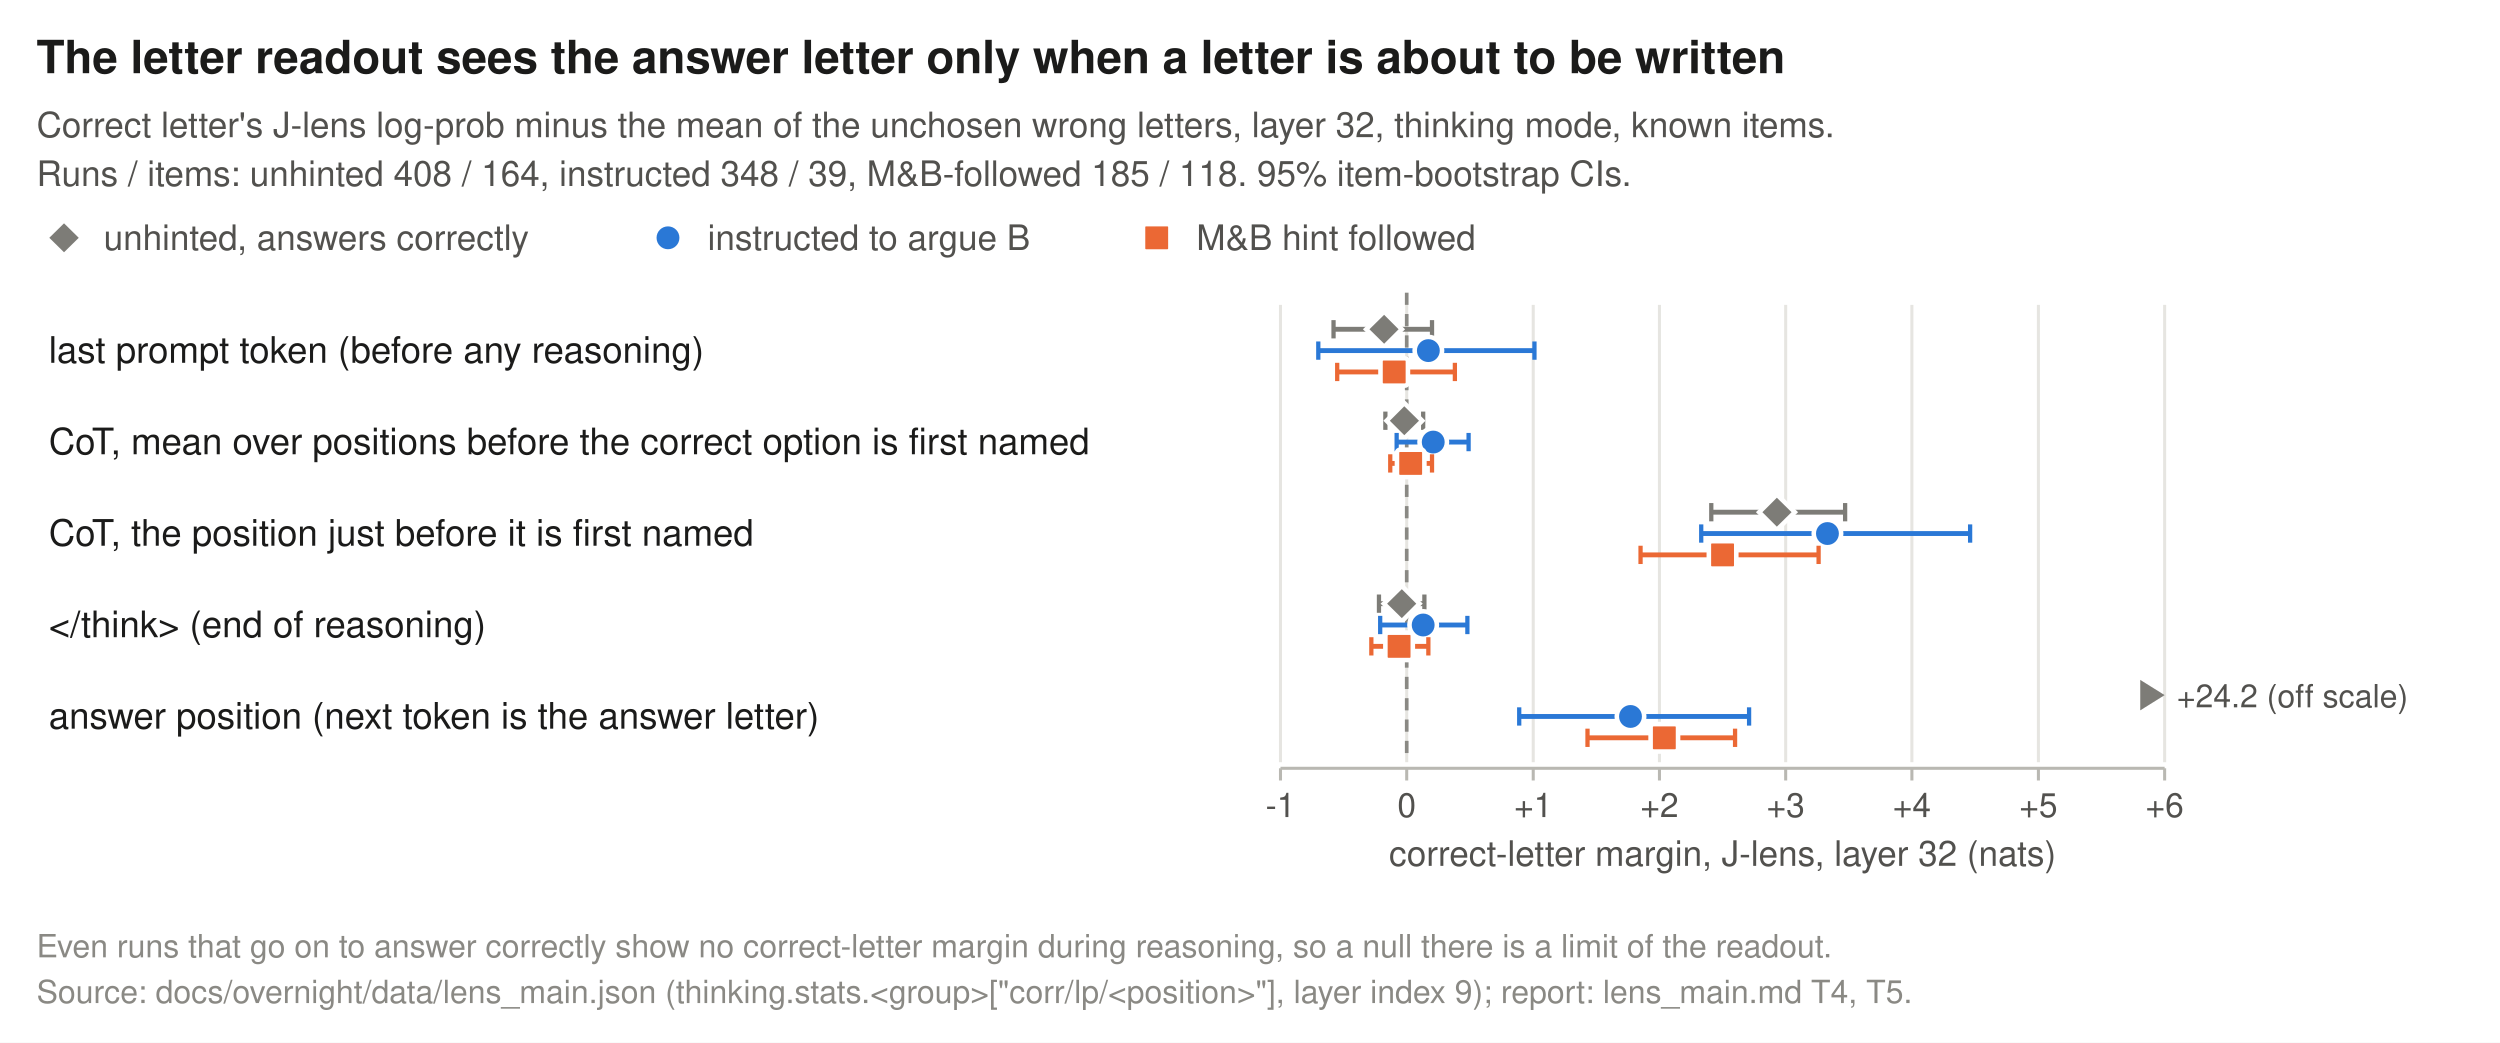
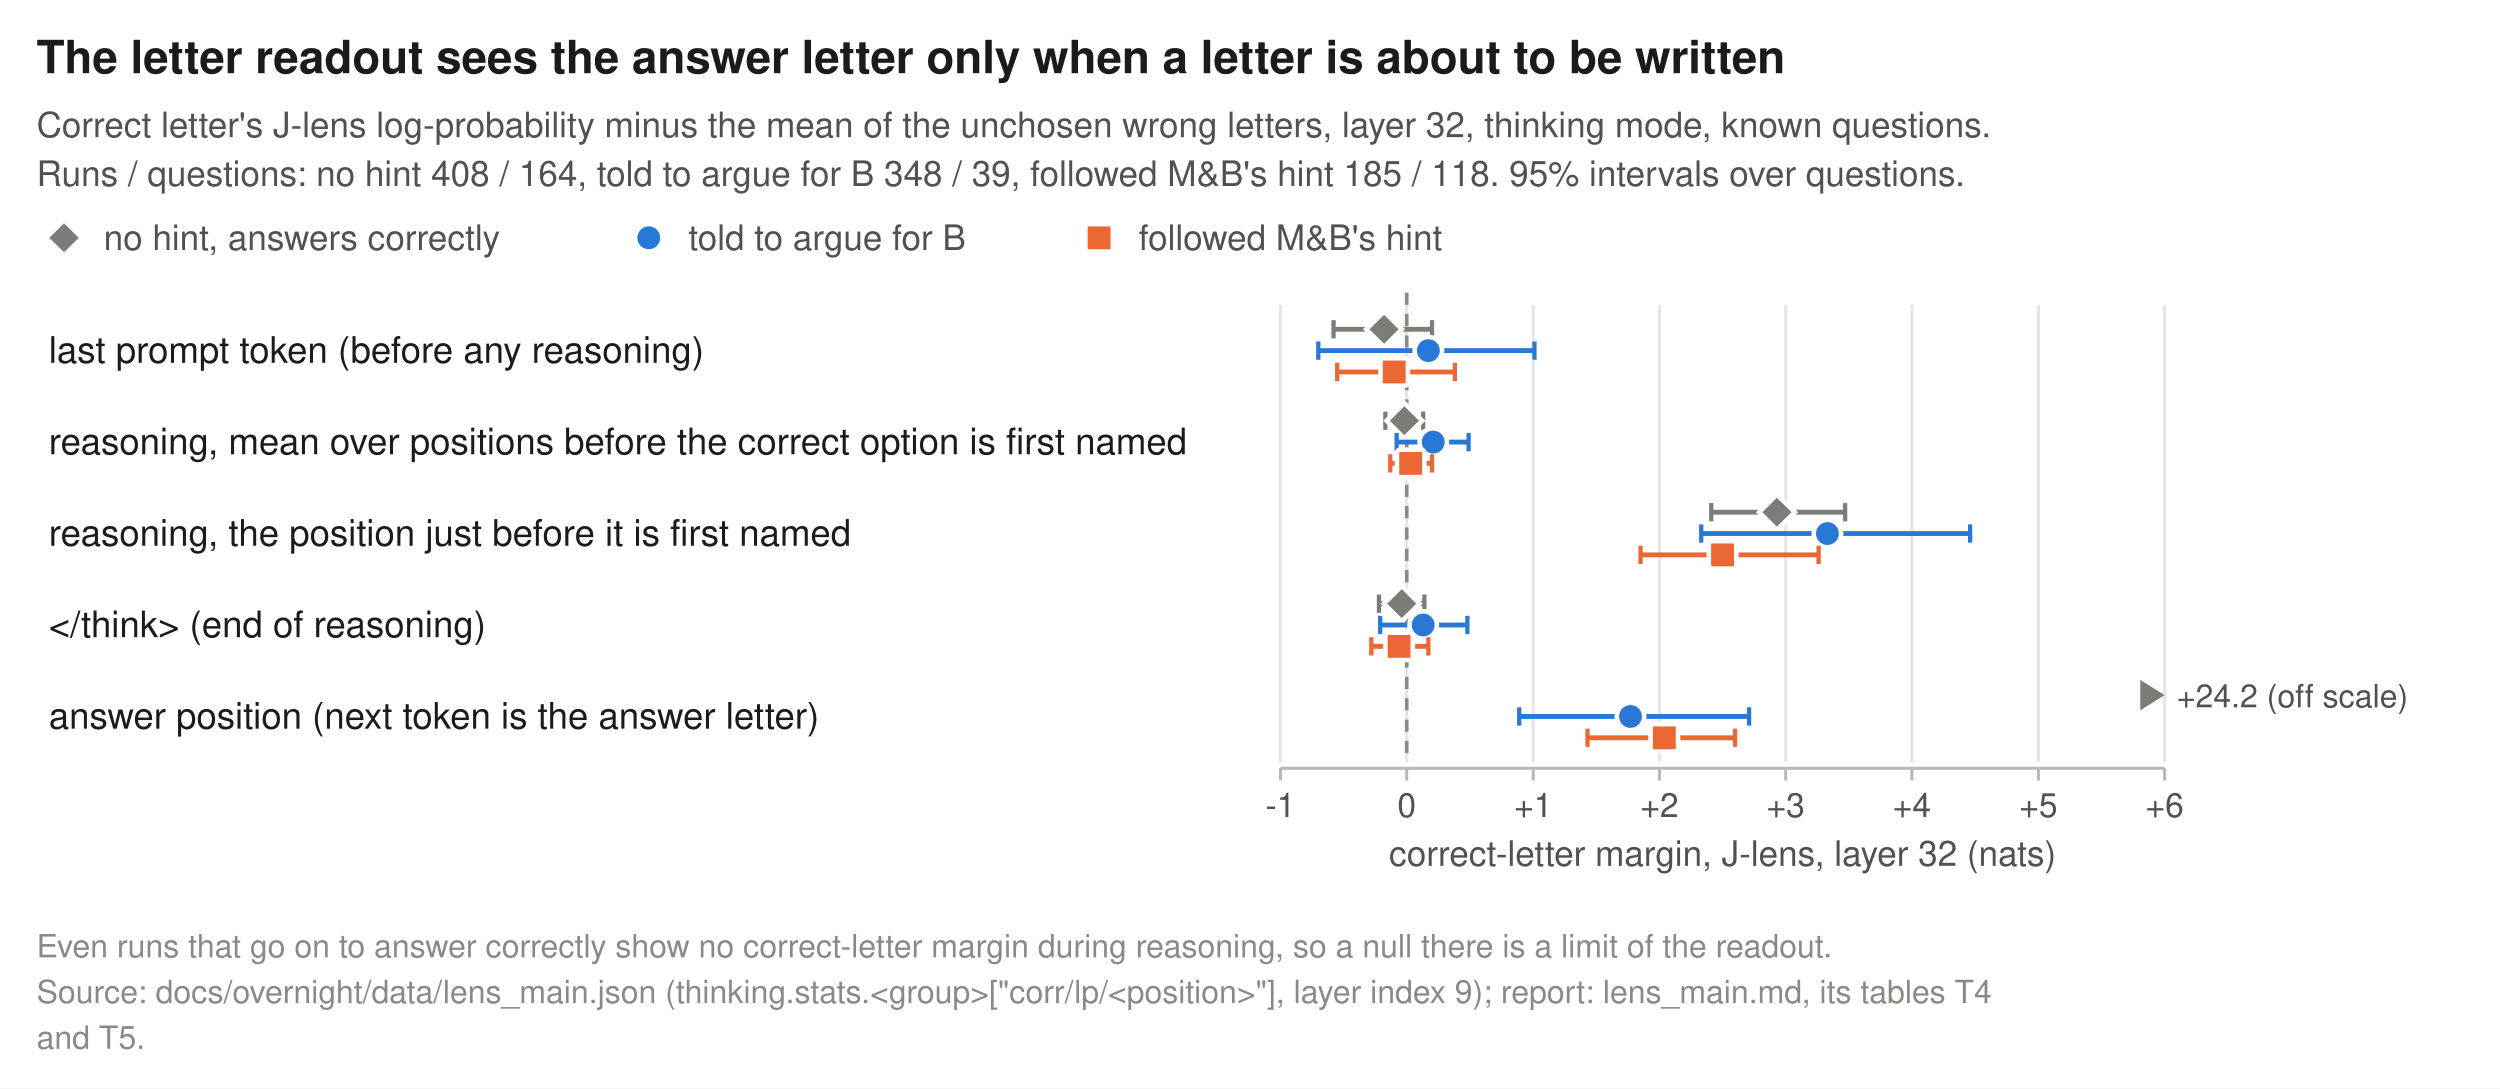
- <svg xmlns="http://www.w3.org/2000/svg" width="820" height="342" viewBox="0 0 820 342" font-family="system-ui, -apple-system, 'Segoe UI', Helvetica, Arial, sans-serif">
+ <svg xmlns="http://www.w3.org/2000/svg" width="820" height="357" viewBox="0 0 820 357" font-family="system-ui, -apple-system, 'Segoe UI', Helvetica, Arial, sans-serif">
  <rect width="100%" height="100%" fill="#ffffff" />
  <text x="12.0" y="24.0" font-size="15" fill="#1b1b1a" text-anchor="start" font-weight="bold">The letter readout sees the answer letter only when a letter is about to be written</text>
-   <text x="12.0" y="45.0" font-size="11.5" fill="#52514e" text-anchor="start" font-weight="normal">Correct letter's J-lens log-prob minus the mean of the unchosen wrong letters, layer 32, thinking mode, known items.</text>
-   <text x="12.0" y="61.0" font-size="11.5" fill="#52514e" text-anchor="start" font-weight="normal">Runs / items: unhinted 408 / 164, instructed 348 / 39, M&amp;B-followed 185 / 118. 95% item-bootstrap CIs.</text>
+   <text x="12.0" y="45.0" font-size="11.5" fill="#52514e" text-anchor="start" font-weight="normal">Correct letter's J-lens log-probability minus the mean of the unchosen wrong letters, layer 32, thinking mode, known questions.</text>
+   <text x="12.0" y="61.0" font-size="11.5" fill="#52514e" text-anchor="start" font-weight="normal">Runs / questions: no hint 408 / 164, told to argue for B 348 / 39, followed M&amp;B's hint 185 / 118. 95% intervals over questions.</text>
  <path d="M21.0,72.2 L26.9,78.0 L21.0,83.8 L15.1,78.0 Z" fill="#7d7c77" stroke="#ffffff" stroke-width="1.5" />
-   <text x="34.0" y="82.0" font-size="11.5" fill="#52514e" text-anchor="start" font-weight="normal">unhinted, answers correctly</text>
-   <circle cx="219.1" cy="78.0" r="4.5" fill="#2a78d6" stroke="#ffffff" stroke-width="1.5" />
-   <text x="232.1" y="82.0" font-size="11.5" fill="#52514e" text-anchor="start" font-weight="normal">instructed to argue B</text>
-   <rect x="374.9" y="73.5" width="9.0" height="9.0" rx="1" fill="#eb6834" stroke="#ffffff" stroke-width="1.5" />
-   <text x="392.4" y="82.0" font-size="11.5" fill="#52514e" text-anchor="start" font-weight="normal">M&amp;B hint followed</text>
+   <text x="34.0" y="82.0" font-size="11.5" fill="#52514e" text-anchor="start" font-weight="normal">no hint, answers correctly</text>
+   <circle cx="212.8" cy="78.0" r="4.5" fill="#2a78d6" stroke="#ffffff" stroke-width="1.5" />
+   <text x="225.8" y="82.0" font-size="11.5" fill="#52514e" text-anchor="start" font-weight="normal">told to argue for B</text>
+   <rect x="356.0" y="73.5" width="9.0" height="9.0" rx="1" fill="#eb6834" stroke="#ffffff" stroke-width="1.5" />
+   <text x="373.5" y="82.0" font-size="11.5" fill="#52514e" text-anchor="start" font-weight="normal">followed M&amp;B's hint</text>
  <line x1="420.0" y1="100.0" x2="420.0" y2="250.0" stroke="#e6e5e1" stroke-width="1" />
  <line x1="461.4" y1="100.0" x2="461.4" y2="250.0" stroke="#e6e5e1" stroke-width="1" />
  <line x1="502.9" y1="100.0" x2="502.9" y2="250.0" stroke="#e6e5e1" stroke-width="1" />
  <line x1="544.3" y1="100.0" x2="544.3" y2="250.0" stroke="#e6e5e1" stroke-width="1" />
  <line x1="585.7" y1="100.0" x2="585.7" y2="250.0" stroke="#e6e5e1" stroke-width="1" />
  <line x1="627.1" y1="100.0" x2="627.1" y2="250.0" stroke="#e6e5e1" stroke-width="1" />
  <line x1="668.6" y1="100.0" x2="668.6" y2="250.0" stroke="#e6e5e1" stroke-width="1" />
  <line x1="710.0" y1="100.0" x2="710.0" y2="250.0" stroke="#e6e5e1" stroke-width="1" />
  <line x1="461.4" y1="96.0" x2="461.4" y2="250.0" stroke="#8a8984" stroke-width="1.2" stroke-dasharray="4,3" />
  <text x="16.0" y="119.0" font-size="12" fill="#1b1b1a" text-anchor="start" font-weight="normal">last prompt token (before any reasoning)</text>
  <line x1="437.4" y1="108.0" x2="469.7" y2="108.0" stroke="#7d7c77" stroke-width="1.6" />
  <line x1="437.4" y1="105.0" x2="437.4" y2="111.0" stroke="#7d7c77" stroke-width="1.4" />
  <line x1="469.7" y1="105.0" x2="469.7" y2="111.0" stroke="#7d7c77" stroke-width="1.4" />
  <path d="M454.0,102.2 L459.8,108.0 L454.0,113.8 L448.1,108.0 Z" fill="#7d7c77" stroke="#ffffff" stroke-width="1.5" />
  <line x1="432.4" y1="115.0" x2="503.3" y2="115.0" stroke="#2a78d6" stroke-width="1.6" />
  <line x1="432.4" y1="112.0" x2="432.4" y2="118.0" stroke="#2a78d6" stroke-width="1.4" />
  <line x1="503.3" y1="112.0" x2="503.3" y2="118.0" stroke="#2a78d6" stroke-width="1.4" />
  <circle cx="468.5" cy="115.0" r="4.5" fill="#2a78d6" stroke="#ffffff" stroke-width="1.5" />
  <line x1="438.6" y1="122.0" x2="477.2" y2="122.0" stroke="#eb6834" stroke-width="1.6" />
  <line x1="438.6" y1="119.0" x2="438.6" y2="125.0" stroke="#eb6834" stroke-width="1.4" />
  <line x1="477.2" y1="119.0" x2="477.2" y2="125.0" stroke="#eb6834" stroke-width="1.4" />
  <rect x="452.8" y="117.5" width="9.0" height="9.0" rx="1" fill="#eb6834" stroke="#ffffff" stroke-width="1.5" />
-   <text x="16.0" y="149.0" font-size="12" fill="#1b1b1a" text-anchor="start" font-weight="normal">CoT, mean over positions before the correct option is first named</text>
+   <text x="16.0" y="149.0" font-size="12" fill="#1b1b1a" text-anchor="start" font-weight="normal">reasoning, mean over positions before the correct option is first named</text>
  <line x1="454.4" y1="138.0" x2="466.8" y2="138.0" stroke="#7d7c77" stroke-width="1.6" />
  <line x1="454.4" y1="135.0" x2="454.4" y2="141.0" stroke="#7d7c77" stroke-width="1.4" />
  <line x1="466.8" y1="135.0" x2="466.8" y2="141.0" stroke="#7d7c77" stroke-width="1.4" />
  <path d="M460.6,132.2 L466.5,138.0 L460.6,143.8 L454.8,138.0 Z" fill="#7d7c77" stroke="#ffffff" stroke-width="1.5" />
  <line x1="458.1" y1="145.0" x2="481.7" y2="145.0" stroke="#2a78d6" stroke-width="1.6" />
  <line x1="458.1" y1="142.0" x2="458.1" y2="148.0" stroke="#2a78d6" stroke-width="1.4" />
  <line x1="481.7" y1="142.0" x2="481.7" y2="148.0" stroke="#2a78d6" stroke-width="1.4" />
  <circle cx="470.1" cy="145.0" r="4.5" fill="#2a78d6" stroke="#ffffff" stroke-width="1.5" />
  <line x1="456.0" y1="152.0" x2="469.7" y2="152.0" stroke="#eb6834" stroke-width="1.6" />
  <line x1="456.0" y1="149.0" x2="456.0" y2="155.0" stroke="#eb6834" stroke-width="1.4" />
  <line x1="469.7" y1="149.0" x2="469.7" y2="155.0" stroke="#eb6834" stroke-width="1.4" />
  <rect x="458.2" y="147.5" width="9.0" height="9.0" rx="1" fill="#eb6834" stroke="#ffffff" stroke-width="1.5" />
-   <text x="16.0" y="179.0" font-size="12" fill="#1b1b1a" text-anchor="start" font-weight="normal">CoT, the position just before it is first named</text>
+   <text x="16.0" y="179.0" font-size="12" fill="#1b1b1a" text-anchor="start" font-weight="normal">reasoning, the position just before it is first named</text>
  <line x1="561.3" y1="168.0" x2="605.2" y2="168.0" stroke="#7d7c77" stroke-width="1.6" />
  <line x1="561.3" y1="165.0" x2="561.3" y2="171.0" stroke="#7d7c77" stroke-width="1.4" />
  <line x1="605.2" y1="165.0" x2="605.2" y2="171.0" stroke="#7d7c77" stroke-width="1.4" />
  <path d="M582.8,162.2 L588.7,168.0 L582.8,173.8 L577.0,168.0 Z" fill="#7d7c77" stroke="#ffffff" stroke-width="1.5" />
  <line x1="558.0" y1="175.0" x2="646.2" y2="175.0" stroke="#2a78d6" stroke-width="1.6" />
  <line x1="558.0" y1="172.0" x2="558.0" y2="178.0" stroke="#2a78d6" stroke-width="1.4" />
  <line x1="646.2" y1="172.0" x2="646.2" y2="178.0" stroke="#2a78d6" stroke-width="1.4" />
  <circle cx="599.4" cy="175.0" r="4.5" fill="#2a78d6" stroke="#ffffff" stroke-width="1.5" />
  <line x1="538.1" y1="182.0" x2="596.5" y2="182.0" stroke="#eb6834" stroke-width="1.6" />
  <line x1="538.1" y1="179.0" x2="538.1" y2="185.0" stroke="#eb6834" stroke-width="1.4" />
  <line x1="596.5" y1="179.0" x2="596.5" y2="185.0" stroke="#eb6834" stroke-width="1.4" />
  <rect x="560.5" y="177.5" width="9.0" height="9.0" rx="1" fill="#eb6834" stroke="#ffffff" stroke-width="1.5" />
  <text x="16.0" y="209.0" font-size="12" fill="#1b1b1a" text-anchor="start" font-weight="normal">&lt;/think&gt; (end of reasoning)</text>
  <line x1="452.3" y1="198.0" x2="467.2" y2="198.0" stroke="#7d7c77" stroke-width="1.6" />
  <line x1="452.3" y1="195.0" x2="452.3" y2="201.0" stroke="#7d7c77" stroke-width="1.4" />
  <line x1="467.2" y1="195.0" x2="467.2" y2="201.0" stroke="#7d7c77" stroke-width="1.4" />
  <path d="M459.8,192.2 L465.6,198.0 L459.8,203.8 L453.9,198.0 Z" fill="#7d7c77" stroke="#ffffff" stroke-width="1.5" />
  <line x1="452.7" y1="205.0" x2="481.3" y2="205.0" stroke="#2a78d6" stroke-width="1.6" />
  <line x1="452.7" y1="202.0" x2="452.7" y2="208.0" stroke="#2a78d6" stroke-width="1.4" />
  <line x1="481.3" y1="202.0" x2="481.3" y2="208.0" stroke="#2a78d6" stroke-width="1.4" />
  <circle cx="466.8" cy="205.0" r="4.5" fill="#2a78d6" stroke="#ffffff" stroke-width="1.5" />
  <line x1="449.8" y1="212.0" x2="468.5" y2="212.0" stroke="#eb6834" stroke-width="1.6" />
  <line x1="449.8" y1="209.0" x2="449.8" y2="215.0" stroke="#eb6834" stroke-width="1.4" />
  <line x1="468.5" y1="209.0" x2="468.5" y2="215.0" stroke="#eb6834" stroke-width="1.4" />
  <rect x="454.4" y="207.5" width="9.0" height="9.0" rx="1" fill="#eb6834" stroke="#ffffff" stroke-width="1.5" />
  <text x="16.0" y="239.0" font-size="12" fill="#1b1b1a" text-anchor="start" font-weight="normal">answer position (next token is the answer letter)</text>
  <path d="M702.0,223.0 L710.0,228.0 L702.0,233.0 Z" fill="#7d7c77" />
  <text x="714.0" y="232.0" font-size="10.5" fill="#52514e" text-anchor="start" font-weight="normal">+24.2 (off scale)</text>
  <line x1="498.3" y1="235.0" x2="573.7" y2="235.0" stroke="#2a78d6" stroke-width="1.6" />
  <line x1="498.3" y1="232.0" x2="498.3" y2="238.0" stroke="#2a78d6" stroke-width="1.4" />
  <line x1="573.7" y1="232.0" x2="573.7" y2="238.0" stroke="#2a78d6" stroke-width="1.4" />
  <circle cx="534.8" cy="235.0" r="4.5" fill="#2a78d6" stroke="#ffffff" stroke-width="1.5" />
  <line x1="520.7" y1="242.0" x2="569.1" y2="242.0" stroke="#eb6834" stroke-width="1.6" />
  <line x1="520.7" y1="239.0" x2="520.7" y2="245.0" stroke="#eb6834" stroke-width="1.4" />
  <line x1="569.1" y1="239.0" x2="569.1" y2="245.0" stroke="#eb6834" stroke-width="1.4" />
  <rect x="541.4" y="237.5" width="9.0" height="9.0" rx="1" fill="#eb6834" stroke="#ffffff" stroke-width="1.5" />
  <line x1="420" y1="252.0" x2="710" y2="252.0" stroke="#b9b8b2" />
  <line x1="420.0" y1="252.0" x2="420.0" y2="256.0" stroke="#b9b8b2" />
  <text x="420.0" y="268.0" font-size="11" fill="#52514e" text-anchor="middle" font-weight="normal">-1</text>
  <line x1="461.4" y1="252.0" x2="461.4" y2="256.0" stroke="#b9b8b2" />
  <text x="461.4" y="268.0" font-size="11" fill="#52514e" text-anchor="middle" font-weight="normal">0</text>
  <line x1="502.9" y1="252.0" x2="502.9" y2="256.0" stroke="#b9b8b2" />
  <text x="502.9" y="268.0" font-size="11" fill="#52514e" text-anchor="middle" font-weight="normal">+1</text>
  <line x1="544.3" y1="252.0" x2="544.3" y2="256.0" stroke="#b9b8b2" />
  <text x="544.3" y="268.0" font-size="11" fill="#52514e" text-anchor="middle" font-weight="normal">+2</text>
  <line x1="585.7" y1="252.0" x2="585.7" y2="256.0" stroke="#b9b8b2" />
  <text x="585.7" y="268.0" font-size="11" fill="#52514e" text-anchor="middle" font-weight="normal">+3</text>
  <line x1="627.1" y1="252.0" x2="627.1" y2="256.0" stroke="#b9b8b2" />
  <text x="627.1" y="268.0" font-size="11" fill="#52514e" text-anchor="middle" font-weight="normal">+4</text>
  <line x1="668.6" y1="252.0" x2="668.6" y2="256.0" stroke="#b9b8b2" />
  <text x="668.6" y="268.0" font-size="11" fill="#52514e" text-anchor="middle" font-weight="normal">+5</text>
  <line x1="710.0" y1="252.0" x2="710.0" y2="256.0" stroke="#b9b8b2" />
  <text x="710.0" y="268.0" font-size="11" fill="#52514e" text-anchor="middle" font-weight="normal">+6</text>
  <text x="565.0" y="284.0" font-size="11.5" fill="#52514e" text-anchor="middle" font-weight="normal">correct-letter margin, J-lens, layer 32 (nats)</text>
  <text x="12.0" y="314.0" font-size="10.5" fill="#8a8984" text-anchor="start" font-weight="normal">Even runs that go on to answer correctly show no correct-letter margin during reasoning, so a null there is a limit of the readout.</text>
-   <text x="12.0" y="329.0" font-size="10.5" fill="#8a8984" text-anchor="start" font-weight="normal">Source: docs/overnight/data/lens_main.json (thinking.stats.&lt;group&gt;["corr/lp/&lt;position&gt;"], layer index 9); report: lens_main.md T4, T5.</text>
+   <text x="12.0" y="329.0" font-size="10.5" fill="#8a8984" text-anchor="start" font-weight="normal">Source: docs/overnight/data/lens_main.json (thinking.stats.&lt;group&gt;["corr/lp/&lt;position&gt;"], layer index 9); report: lens_main.md, its tables T4</text>
+   <text x="12.0" y="344.0" font-size="10.5" fill="#8a8984" text-anchor="start" font-weight="normal">and T5.</text>
</svg>
